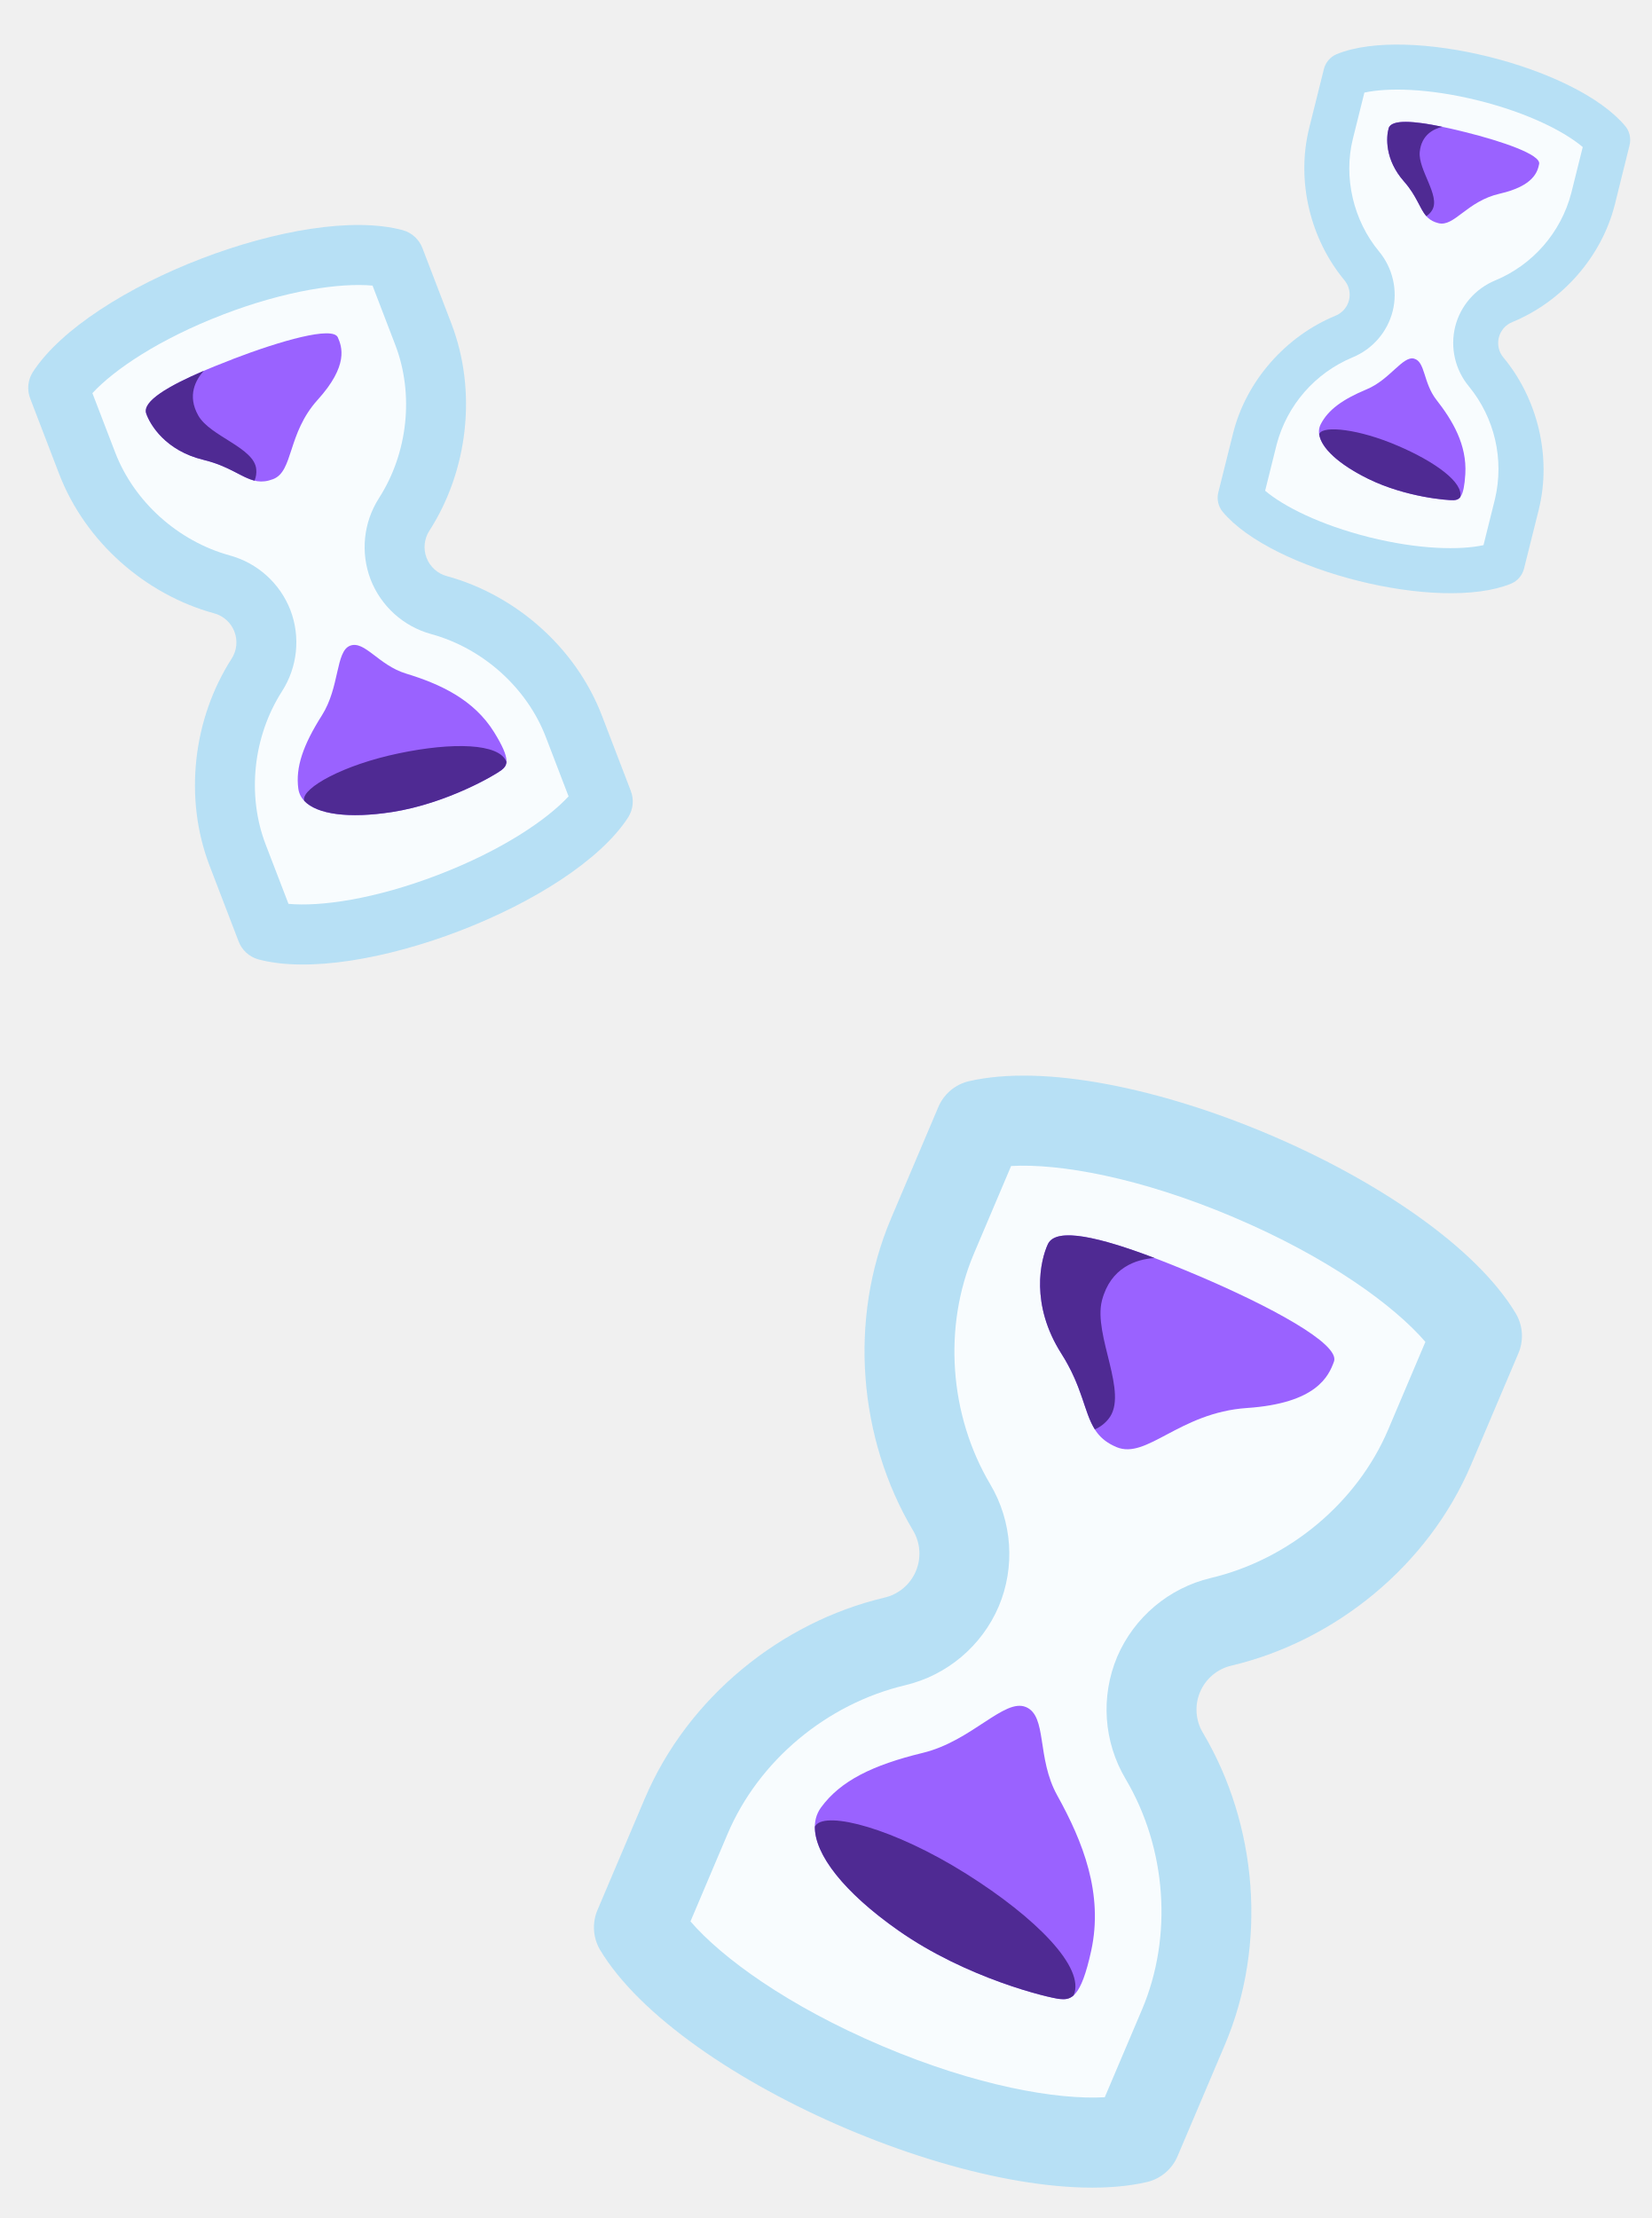
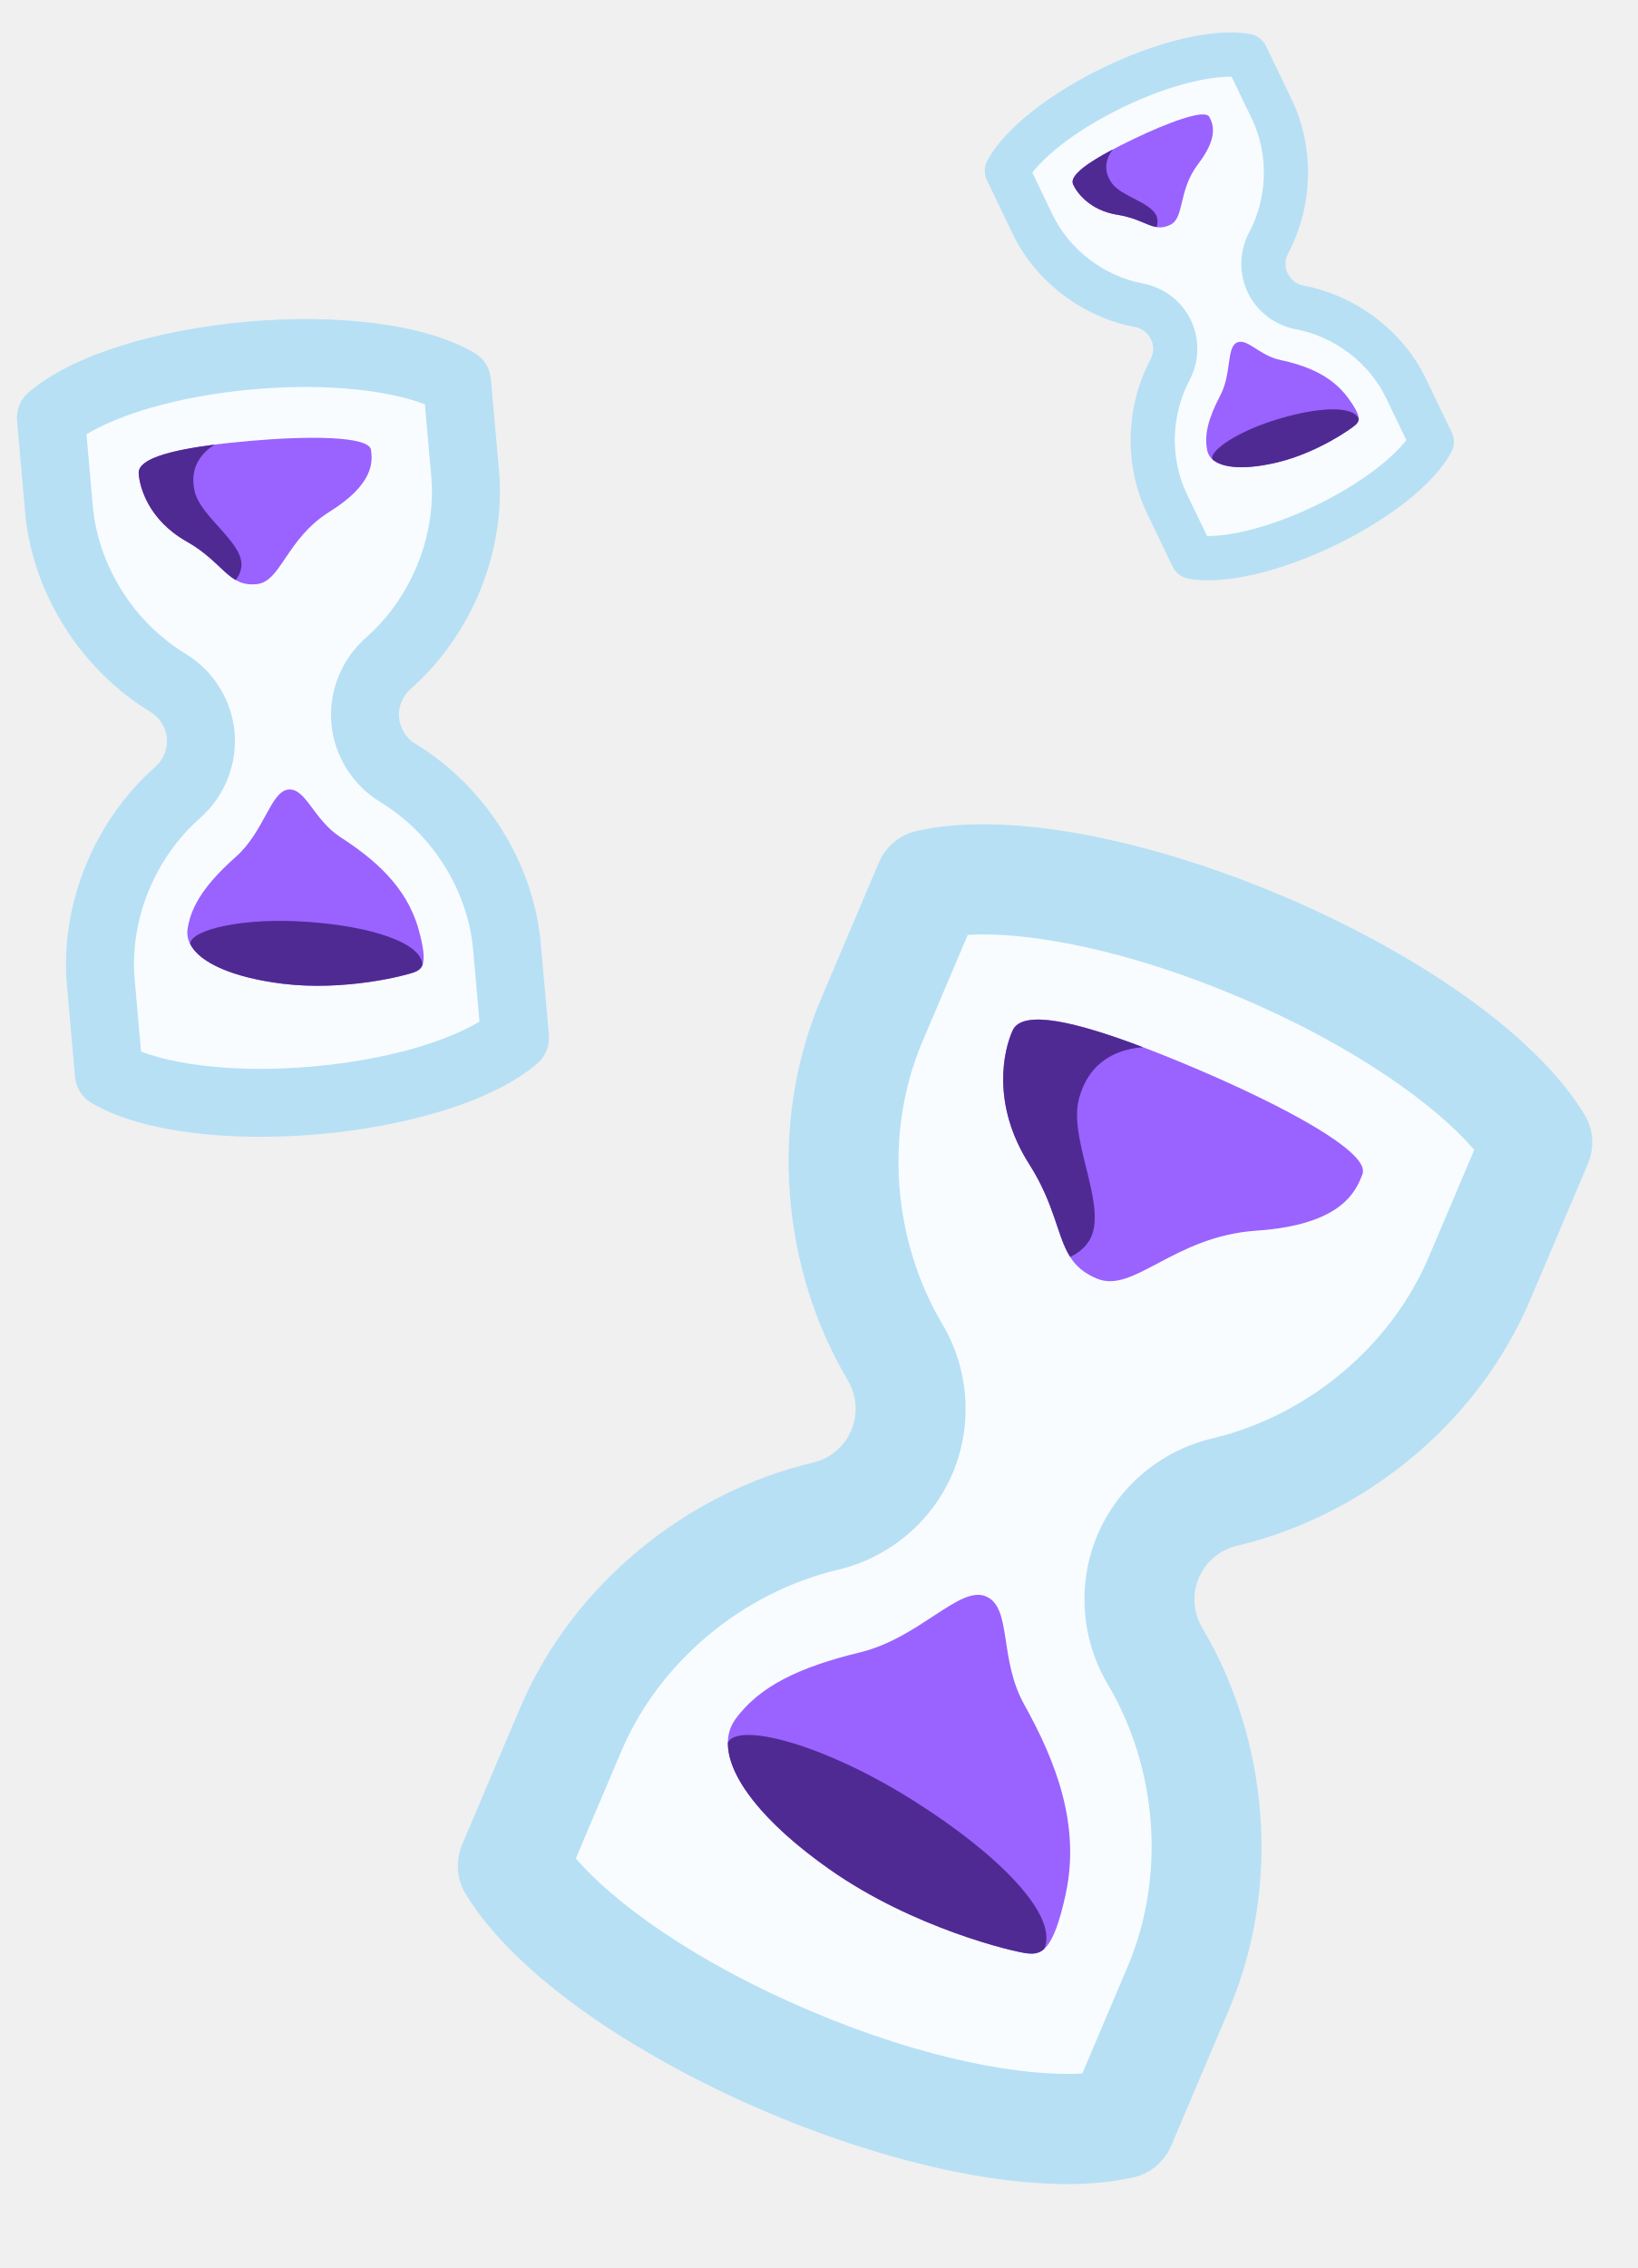
- <svg xmlns="http://www.w3.org/2000/svg" viewBox="0 0 35 47">
-   <g fill="none" fill-rule="evenodd">
-     <path fill="#A9DCF6" fill-opacity=".8" d="M25.955 43.329l-.999 2.352a.939.939 0 0 1-.644.555c-3.194.747-9.918-2.107-11.6-4.923a.941.941 0 0 1-.047-.85l.998-2.351c.911-2.146 2.886-3.738 5.074-4.257a.957.957 0 0 0 .607-1.429c-1.147-1.934-1.374-4.46-.463-6.606l.998-2.352a.937.937 0 0 1 .643-.555c3.195-.746 9.919 2.108 11.6 4.924a.935.935 0 0 1 .049.848l-.999 2.353c-.91 2.145-2.886 3.737-5.074 4.256a.957.957 0 0 0-.606 1.429c1.146 1.934 1.373 4.46.463 6.606" />
-     <path fill="#FFF" fill-opacity=".9" d="M26.145 25.795c-1.997-.848-3.705-1.145-4.72-1.087l-.788 1.857c-.656 1.547-.524 3.42.347 4.889.466.786.532 1.753.178 2.588a2.881 2.881 0 0 1-1.983 1.669c-1.664.395-3.103 1.6-3.76 3.146l-.788 1.858c.663.77 2.063 1.792 4.06 2.64 1.996.847 3.705 1.144 4.719 1.086l.789-1.858c.656-1.545.523-3.418-.348-4.887a2.883 2.883 0 0 1-.178-2.588 2.886 2.886 0 0 1 1.984-1.67c1.663-.394 3.103-1.6 3.759-3.146l.788-1.857c-.662-.77-2.063-1.793-4.06-2.64" />
-     <path fill="#9A62FF" d="M25.383 27.029c1.497.636 3.026 1.448 2.883 1.825-.112.305-.366.882-1.844.982-1.436.098-2.123 1.1-2.765.828-.746-.317-.521-.966-1.166-1.98-.664-1.043-.444-1.979-.287-2.32.219-.473 1.681.03 3.179.665" />
-     <path fill="#4F2A93" d="M22.491 28.685c-.664-1.044-.444-1.98-.287-2.32.173-.376 1.126-.139 2.26.292-.382.027-.93.194-1.114.902-.19.738.576 1.97.14 2.507a.755.755 0 0 1-.29.223c-.231-.363-.257-.894-.709-1.604" />
-     <path fill="#9A62FF" d="M21.74 36.173c.455.193.22 1.074.662 1.871.543.978.984 2.084.72 3.294-.218.998-.425 1.046-.664 1.021-.238-.024-1.979-.438-3.425-1.454-1.447-1.016-2.062-2.025-1.633-2.608.409-.556 1.079-.893 2.157-1.154 1.032-.25 1.727-1.164 2.182-.97" />
-     <path fill="#4F2A93" d="M22.458 42.36c-.24-.025-1.98-.439-3.425-1.455-1.15-.807-1.774-1.61-1.766-2.2a.138.138 0 0 1 .019-.027c.233-.302 1.651.06 3.193 1.031 1.47.925 2.526 1.988 2.271 2.573-.093.085-.19.088-.292.077" />
-     <g>
-       <path fill="#A9DCF6" fill-opacity=".8" d="M12.754 15.163l.61 1.59a.626.626 0 0 1-.052.565c-1.185 1.837-5.732 3.582-7.843 3.01a.627.627 0 0 1-.415-.385l-.61-1.59c-.558-1.45-.348-3.129.461-4.39a.638.638 0 0 0-.37-.967c-1.446-.397-2.725-1.503-3.282-2.954l-.61-1.59a.625.625 0 0 1 .05-.564c1.187-1.837 5.734-3.582 7.844-3.01a.623.623 0 0 1 .416.384l.61 1.59c.557 1.45.347 3.129-.462 4.39a.638.638 0 0 0 .371.967c1.446.397 2.725 1.503 3.282 2.954" />
-       <path fill="#FFF" fill-opacity=".9" d="M4.725 6.666c-1.35.518-2.307 1.167-2.767 1.665l.482 1.255c.402 1.046 1.333 1.883 2.43 2.184a1.922 1.922 0 0 1 1.284 1.159 1.92 1.92 0 0 1-.178 1.719c-.615.96-.747 2.204-.346 3.249l.483 1.256c.674.062 1.82-.096 3.17-.614 1.349-.518 2.306-1.167 2.765-1.664l-.482-1.257c-.401-1.044-1.332-1.881-2.43-2.182a1.922 1.922 0 0 1-1.284-1.16 1.924 1.924 0 0 1 .178-1.72c.615-.958.747-2.203.346-3.248l-.482-1.256c-.674-.062-1.82.096-3.17.614" />
-       <path fill="#9A62FF" d="M4.93 7.61c1.013-.388 2.122-.706 2.229-.46.087.199.233.593-.43 1.325-.643.713-.508 1.512-.942 1.678-.505.194-.698-.222-1.476-.41-.802-.192-1.13-.743-1.212-.979-.115-.328.82-.765 1.832-1.153" />
-       <path fill="#4F2A93" d="M4.31 9.744c-.801-.193-1.129-.743-1.211-.98-.091-.26.476-.587 1.219-.906-.17.19-.357.524-.116.948.25.443 1.188.678 1.228 1.138a.503.503 0 0 1-.036.241c-.28-.067-.537-.31-1.083-.44" />
-       <path fill="#9A62FF" d="M7.418 13.683c.308-.118.603.413 1.185.59.713.218 1.436.544 1.87 1.247.358.58.28.698.154.797-.125.099-1.15.706-2.315.889-1.165.183-1.926-.016-1.991-.495-.061-.455.104-.927.5-1.552.38-.598.289-1.358.597-1.476" />
-       <path fill="#4F2A93" d="M10.628 16.317c-.126.1-1.152.707-2.316.89-.926.144-1.597.048-1.866-.238a.092.092 0 0 1-.004-.022c-.027-.253.82-.736 2.01-.984 1.132-.237 2.132-.217 2.28.182-.006.084-.05.13-.104.172" />
-     </g>
-     <g>
-       <path fill="#A9DCF6" fill-opacity=".8" d="M32.605 10.804l-.31 1.24a.47.47 0 0 1-.275.324c-1.518.619-5.062-.265-6.113-1.524a.47.47 0 0 1-.09-.416l.31-1.24c.281-1.13 1.132-2.07 2.172-2.498a.479.479 0 0 0 .188-.753c-.718-.866-1.027-2.096-.745-3.226l.309-1.24a.469.469 0 0 1 .274-.324c1.519-.619 5.063.265 6.113 1.524.097.114.127.27.09.415l-.308 1.24c-.282 1.13-1.133 2.071-2.173 2.498a.479.479 0 0 0-.188.754c.718.865 1.027 2.095.746 3.226" />
-       <path fill="#FFF" fill-opacity=".9" d="M31.327 2.13c-1.052-.262-1.92-.276-2.416-.168l-.244.98c-.203.814.009 1.729.554 2.386.292.352.4.824.29 1.264a1.44 1.44 0 0 1-.849.98 2.762 2.762 0 0 0-1.61 1.847l-.244.98c.387.328 1.16.723 2.211.986 1.052.262 1.92.275 2.416.167l.244-.98a2.761 2.761 0 0 0-.554-2.385 1.442 1.442 0 0 1-.29-1.265c.11-.44.427-.806.849-.98a2.76 2.76 0 0 0 1.61-1.847l.244-.979c-.387-.328-1.159-.724-2.211-.986" />
-       <path fill="#9A62FF" d="M31.047 2.799c.79.197 1.608.478 1.567.676-.032.159-.112.464-.834.629-.701.16-.962.71-1.3.625-.394-.098-.334-.436-.731-.886-.41-.464-.375-.943-.324-1.124.071-.25.833-.117 1.622.08" />
-       <path fill="#4F2A93" d="M29.749 3.843c-.41-.464-.375-.943-.324-1.124.056-.198.546-.156 1.139-.032-.186.044-.444.169-.48.533-.036.38.44.927.266 1.227a.378.378 0 0 1-.126.133c-.143-.161-.197-.422-.475-.737" />
-       <path fill="#9A62FF" d="M29.963 7.6c.24.06.193.513.474.872.344.44.648.952.613 1.57-.03.51-.128.55-.248.556-.12.007-1.012-.061-1.805-.45-.794-.388-1.177-.838-1.01-1.16.158-.306.462-.525.974-.739.49-.204.762-.71 1.002-.65" />
-       <path fill="#4F2A93" d="M30.802 10.599c-.12.006-1.012-.062-1.806-.45-.63-.31-1.002-.657-1.043-.949a.069.069 0 0 1 .007-.015c.091-.167.82-.1 1.657.26.798.341 1.403.784 1.323 1.092-.04.05-.087.059-.138.062" />
-     </g>
-   </g>
+ <svg xmlns="http://www.w3.org/2000/svg" width="39" height="54" viewBox="0 0 39 54" fill="none">
+   <path fill-rule="evenodd" clip-rule="evenodd" d="M29.271 47.841L27.9 51.073C27.739 51.452 27.416 51.742 27.014 51.836C22.627 52.862 13.388 48.94 11.076 45.071C10.866 44.718 10.851 44.283 11.012 43.904L12.383 40.672C13.635 37.725 16.349 35.538 19.355 34.825C20.233 34.617 20.649 33.638 20.188 32.861C18.613 30.203 18.301 26.732 19.552 23.784L20.924 20.552C21.085 20.174 21.408 19.883 21.807 19.791C26.196 18.765 35.435 22.687 37.745 26.556C37.957 26.908 37.973 27.343 37.812 27.721L36.44 30.953C35.189 33.901 32.475 36.088 29.469 36.801C28.59 37.009 28.175 37.988 28.635 38.764C30.211 41.422 30.523 44.893 29.271 47.841Z" fill="#A9DCF6" fill-opacity="0.8" />
+   <path fill-rule="evenodd" clip-rule="evenodd" d="M29.532 23.75C26.789 22.585 24.442 22.177 23.048 22.257L21.965 24.808C21.064 26.933 21.246 29.507 22.442 31.525C23.083 32.606 23.173 33.934 22.686 35.081C22.199 36.228 21.181 37.085 19.961 37.374C17.676 37.916 15.698 39.573 14.797 41.696L13.713 44.249C14.624 45.307 16.548 46.712 19.291 47.876C22.034 49.041 24.382 49.449 25.775 49.369L26.859 46.816C27.76 44.693 27.578 42.119 26.381 40.101C25.741 39.021 25.65 37.693 26.137 36.545C26.624 35.398 27.642 34.541 28.863 34.25C31.147 33.71 33.125 32.053 34.027 29.928L35.11 27.377C34.2 26.319 32.275 24.914 29.532 23.75Z" fill="white" fill-opacity="0.9" />
+   <path fill-rule="evenodd" clip-rule="evenodd" d="M28.486 25.445C30.543 26.319 32.643 27.434 32.448 27.953C32.293 28.372 31.945 29.165 29.914 29.302C27.941 29.438 26.997 30.814 26.115 30.44C25.089 30.005 25.398 29.112 24.513 27.72C23.6 26.286 23.902 25 24.118 24.532C24.419 23.881 26.428 24.572 28.486 25.445Z" fill="#9A62FF" />
+   <path fill-rule="evenodd" clip-rule="evenodd" d="M24.512 27.72C23.599 26.286 23.902 25.001 24.118 24.532C24.355 24.017 25.665 24.343 27.222 24.934C26.699 24.972 25.944 25.2 25.693 26.174C25.43 27.188 26.485 28.88 25.884 29.619C25.768 29.764 25.633 29.861 25.486 29.925C25.169 29.426 25.133 28.697 24.512 27.72Z" fill="#4F2A93" />
+   <path fill-rule="evenodd" clip-rule="evenodd" d="M23.48 38.009C24.106 38.274 23.782 39.485 24.39 40.58C25.137 41.923 25.741 43.443 25.378 45.106C25.08 46.477 24.795 46.542 24.466 46.508C24.139 46.475 21.748 45.907 19.762 44.511C17.773 43.115 16.929 41.729 17.518 40.927C18.079 40.164 19 39.701 20.482 39.342C21.9 38.999 22.853 37.743 23.48 38.009Z" fill="#9A62FF" />
+   <path fill-rule="evenodd" clip-rule="evenodd" d="M24.467 46.509C24.138 46.475 21.747 45.907 19.761 44.511C18.18 43.401 17.323 42.298 17.335 41.489C17.343 41.475 17.35 41.461 17.36 41.451C17.681 41.036 19.629 41.533 21.748 42.868C23.767 44.138 25.219 45.599 24.869 46.402C24.74 46.519 24.608 46.524 24.467 46.509Z" fill="#4F2A93" />
+   <path fill-rule="evenodd" clip-rule="evenodd" d="M12.88 22.475L13.071 24.634C13.094 24.887 13.002 25.14 12.81 25.307C10.717 27.141 4.544 27.686 2.16 26.249C1.943 26.117 1.809 25.885 1.786 25.632L1.595 23.473C1.421 21.503 2.265 19.523 3.696 18.261C4.114 17.893 4.057 17.239 3.58 16.949C1.95 15.958 0.772 14.157 0.597 12.188L0.407 10.028C0.384 9.775 0.476 9.523 0.667 9.356C2.761 7.523 8.934 6.977 11.316 8.415C11.535 8.545 11.669 8.777 11.691 9.03L11.883 11.19C12.057 13.159 11.213 15.139 9.782 16.401C9.363 16.769 9.421 17.424 9.898 17.713C11.528 18.704 12.706 20.505 12.88 22.475Z" fill="#A9DCF6" fill-opacity="0.8" />
+   <path fill-rule="evenodd" clip-rule="evenodd" d="M6.026 9.27C4.193 9.432 2.795 9.892 2.059 10.34L2.21 12.045C2.336 13.464 3.182 14.814 4.42 15.566C5.083 15.969 5.518 16.667 5.586 17.433C5.654 18.2 5.348 18.963 4.767 19.475C3.679 20.434 3.082 21.911 3.208 23.33L3.359 25.036C4.162 25.348 5.619 25.555 7.452 25.392C9.285 25.23 10.682 24.771 11.419 24.323L11.268 22.617C11.142 21.198 10.296 19.849 9.057 19.096C8.395 18.693 7.96 17.996 7.892 17.23C7.824 16.463 8.13 15.7 8.711 15.187C9.799 14.229 10.396 12.752 10.27 11.332L10.119 9.627C9.316 9.315 7.859 9.108 6.026 9.27Z" fill="white" fill-opacity="0.9" />
+   <path fill-rule="evenodd" clip-rule="evenodd" d="M5.948 10.498C7.323 10.377 8.792 10.375 8.836 10.714C8.873 10.988 8.913 11.521 7.847 12.185C6.811 12.832 6.696 13.857 6.107 13.909C5.421 13.969 5.331 13.393 4.444 12.892C3.53 12.375 3.321 11.587 3.303 11.269C3.278 10.827 4.573 10.62 5.948 10.498Z" fill="#9A62FF" />
+   <path fill-rule="evenodd" clip-rule="evenodd" d="M4.444 12.892C3.53 12.376 3.321 11.587 3.303 11.269C3.283 10.919 4.091 10.716 5.111 10.586C4.837 10.759 4.492 11.103 4.638 11.706C4.789 12.335 5.855 12.951 5.743 13.528C5.721 13.641 5.676 13.733 5.615 13.81C5.297 13.631 5.065 13.244 4.444 12.892Z" fill="#4F2A93" />
+   <path fill-rule="evenodd" clip-rule="evenodd" d="M6.869 18.799C7.287 18.762 7.462 19.515 8.112 19.936C8.908 20.45 9.679 21.103 9.965 22.115C10.2 22.948 10.064 23.067 9.875 23.144C9.687 23.221 8.219 23.606 6.731 23.422C5.242 23.238 4.379 22.728 4.467 22.12C4.552 21.541 4.919 21.021 5.622 20.396C6.295 19.797 6.45 18.835 6.869 18.799Z" fill="#9A62FF" />
+   <path fill-rule="evenodd" clip-rule="evenodd" d="M9.875 23.144C9.686 23.221 8.218 23.606 6.73 23.422C5.547 23.276 4.759 22.924 4.531 22.48C4.531 22.47 4.531 22.46 4.533 22.451C4.588 22.132 5.794 21.837 7.336 21.95C8.805 22.055 10.021 22.43 10.063 22.969C10.027 23.07 9.956 23.111 9.875 23.144Z" fill="#4F2A93" />
+   <path fill-rule="evenodd" clip-rule="evenodd" d="M33.96 9.019L34.571 10.291C34.643 10.44 34.645 10.615 34.566 10.761C33.712 12.357 30.076 14.106 28.295 13.777C28.132 13.746 27.997 13.636 27.925 13.487L27.314 12.215C26.756 11.055 26.816 9.655 27.399 8.558C27.569 8.238 27.384 7.853 27.027 7.786C25.807 7.556 24.676 6.729 24.118 5.569L23.507 4.297C23.435 4.148 23.433 3.973 23.511 3.828C24.366 2.231 28.002 0.483 29.783 0.812C29.946 0.842 30.081 0.952 30.152 1.101L30.764 2.373C31.322 3.533 31.262 4.933 30.679 6.03C30.509 6.35 30.694 6.735 31.051 6.802C32.271 7.032 33.402 7.859 33.96 9.019Z" fill="#A9DCF6" fill-opacity="0.8" />
+   <path fill-rule="evenodd" clip-rule="evenodd" d="M26.756 2.547C25.677 3.066 24.931 3.666 24.585 4.108L25.068 5.112C25.47 5.948 26.295 6.576 27.222 6.751C27.718 6.844 28.143 7.169 28.36 7.621C28.577 8.072 28.566 8.607 28.329 9.052C27.886 9.886 27.862 10.922 28.263 11.758L28.747 12.763C29.307 12.768 30.242 12.56 31.322 12.041C32.401 11.522 33.147 10.922 33.493 10.48L33.01 9.476C32.608 8.64 31.783 8.012 30.856 7.838C30.36 7.744 29.935 7.419 29.718 6.968C29.501 6.516 29.512 5.981 29.748 5.536C30.192 4.703 30.216 3.666 29.814 2.83L29.331 1.826C28.771 1.82 27.836 2.028 26.756 2.547Z" fill="white" fill-opacity="0.9" />
+   <path fill-rule="evenodd" clip-rule="evenodd" d="M26.99 3.313C27.8 2.924 28.694 2.586 28.799 2.782C28.884 2.94 29.031 3.256 28.534 3.905C28.051 4.537 28.216 5.187 27.869 5.354C27.465 5.548 27.278 5.218 26.623 5.116C25.948 5.011 25.64 4.578 25.556 4.389C25.439 4.125 26.181 3.702 26.99 3.313Z" fill="#9A62FF" />
+   <path fill-rule="evenodd" clip-rule="evenodd" d="M26.623 5.116C25.948 5.011 25.64 4.579 25.556 4.389C25.463 4.181 25.909 3.872 26.501 3.559C26.373 3.727 26.242 4.015 26.469 4.349C26.706 4.698 27.496 4.828 27.56 5.206C27.573 5.279 27.566 5.346 27.547 5.407C27.312 5.371 27.082 5.188 26.623 5.116Z" fill="#4F2A93" />
+   <path fill-rule="evenodd" clip-rule="evenodd" d="M29.454 8.158C29.701 8.04 29.981 8.459 30.473 8.566C31.076 8.697 31.695 8.918 32.101 9.469C32.435 9.922 32.38 10.026 32.282 10.116C32.185 10.206 31.379 10.777 30.431 11.006C29.482 11.236 28.839 11.123 28.753 10.732C28.672 10.36 28.776 9.96 29.061 9.417C29.334 8.898 29.208 8.277 29.454 8.158Z" fill="#9A62FF" />
+   <path fill-rule="evenodd" clip-rule="evenodd" d="M32.283 10.116C32.185 10.206 31.379 10.777 30.43 11.007C29.676 11.189 29.116 11.155 28.874 10.937C28.872 10.931 28.87 10.925 28.87 10.919C28.83 10.712 29.497 10.256 30.462 9.971C31.381 9.698 32.207 9.647 32.357 9.966C32.358 10.036 32.324 10.077 32.283 10.116Z" fill="#4F2A93" />
</svg>
